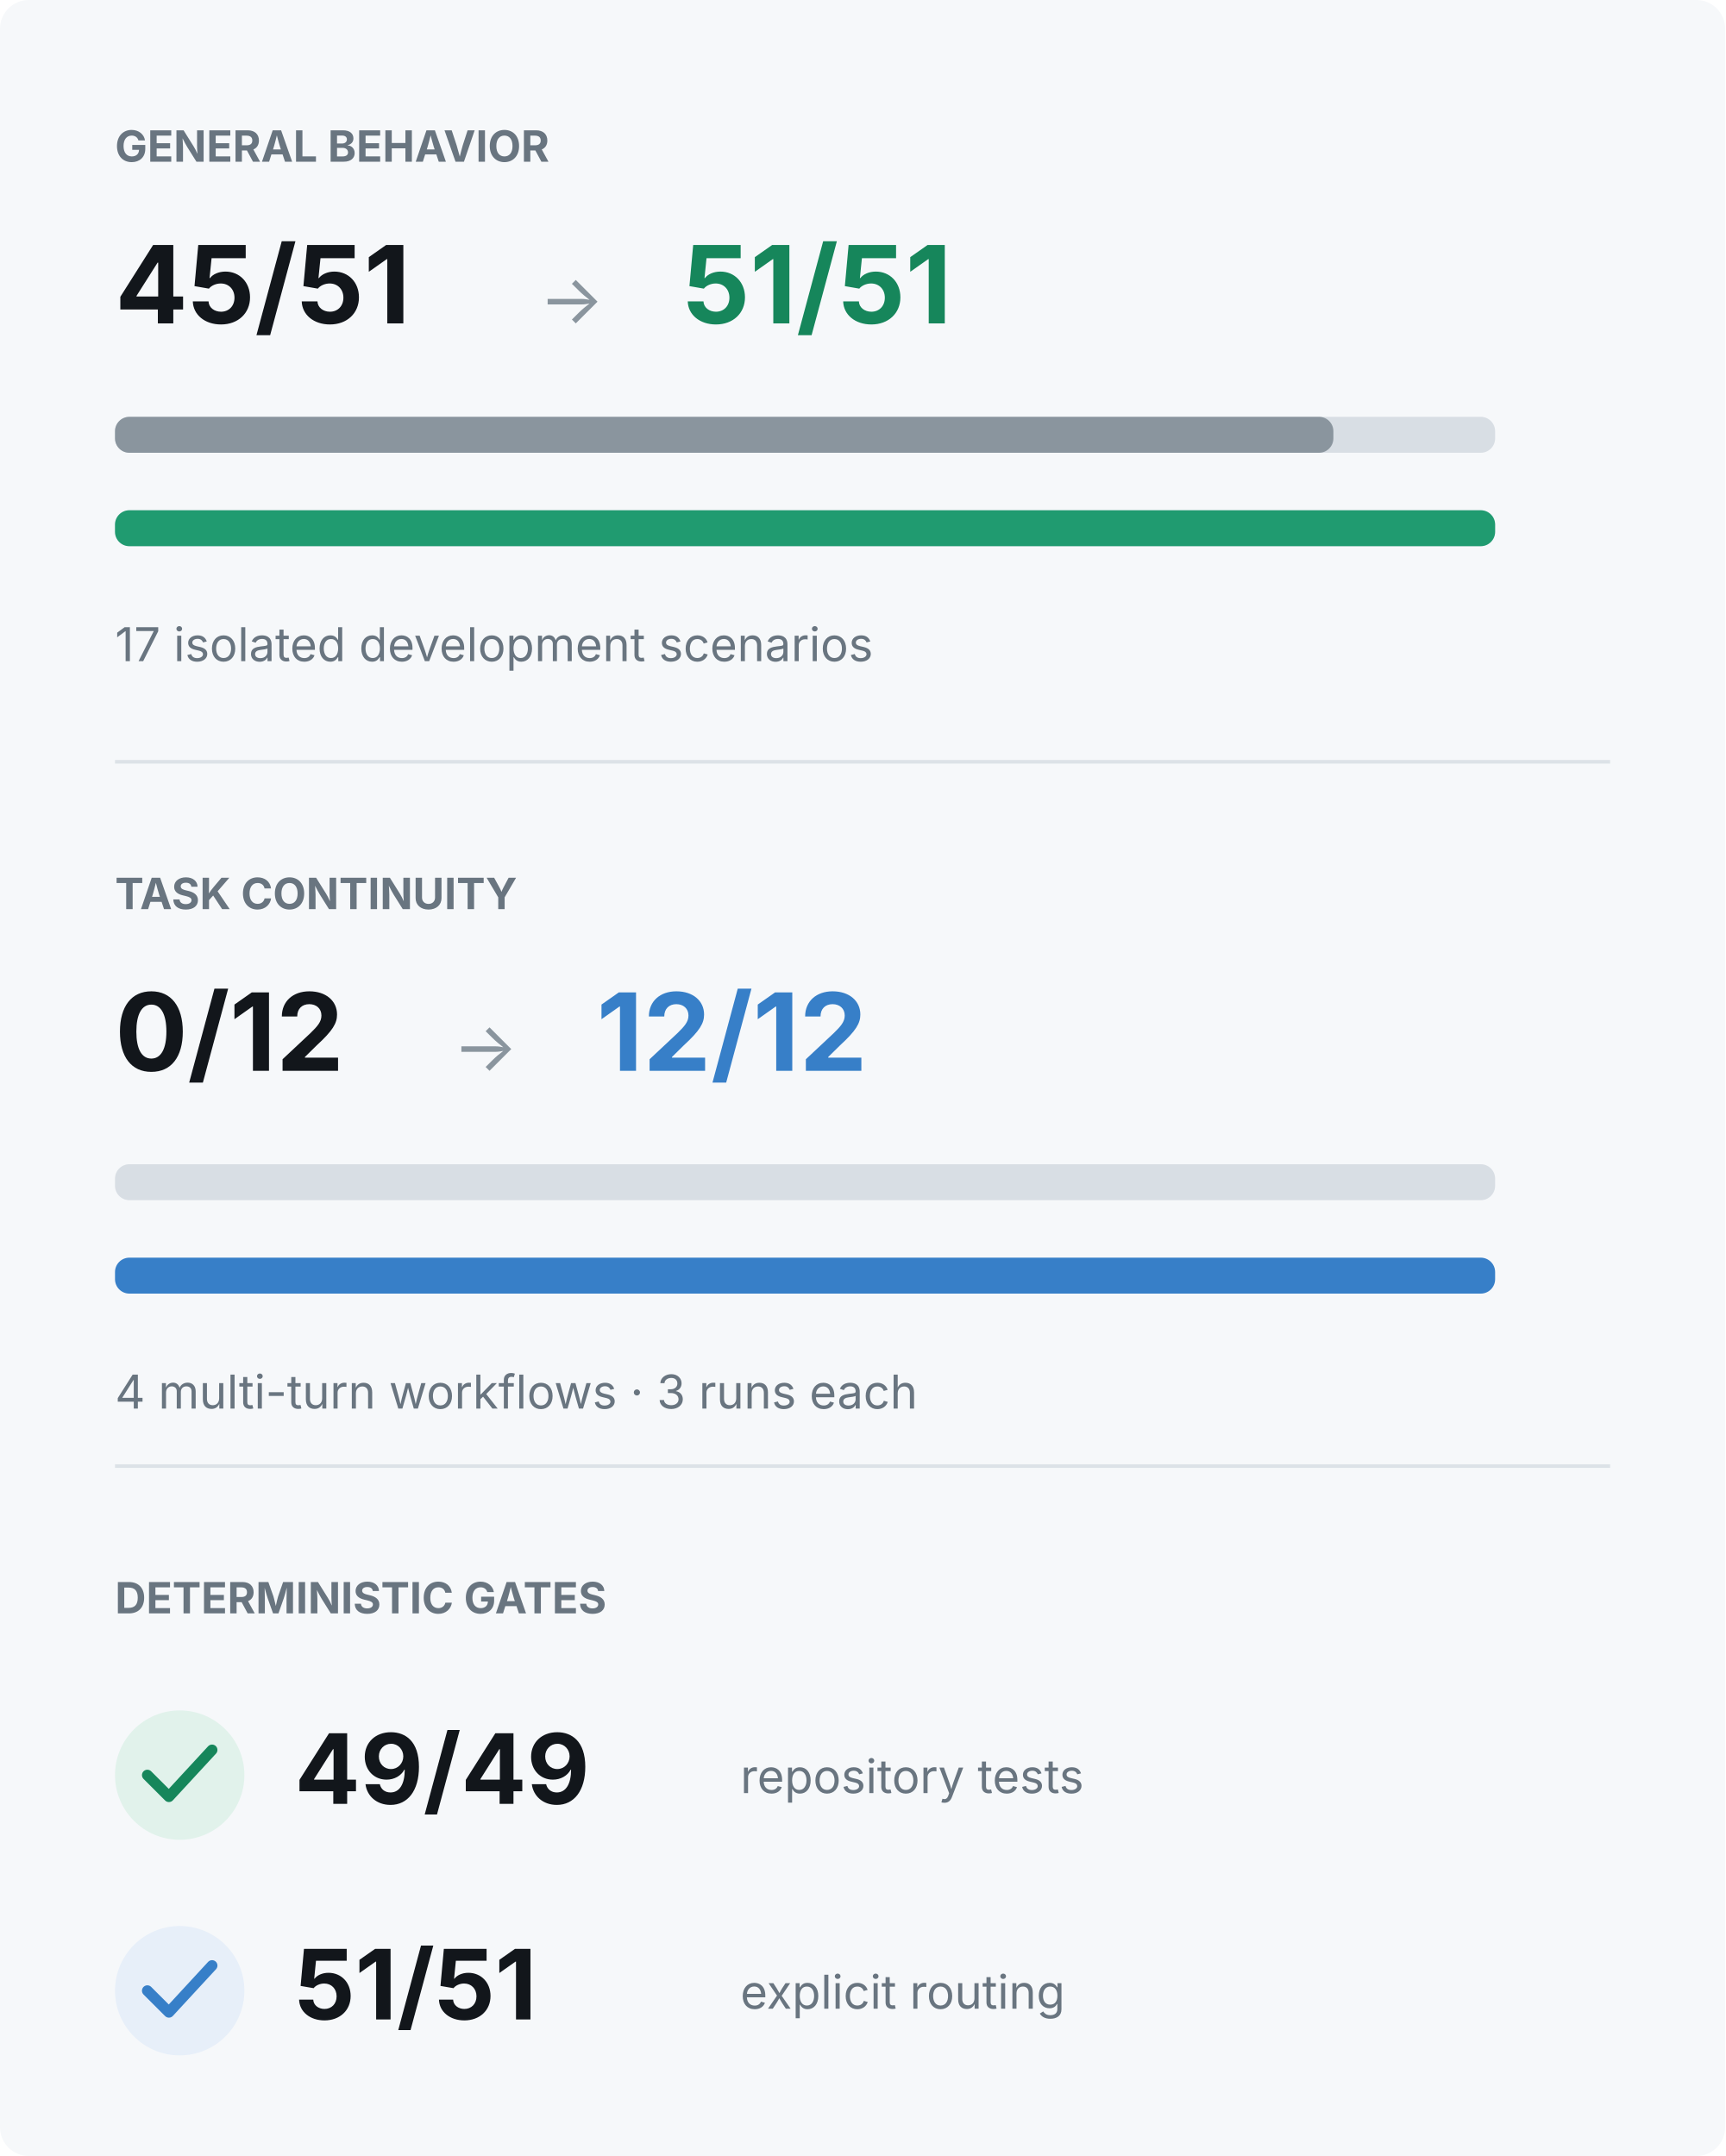
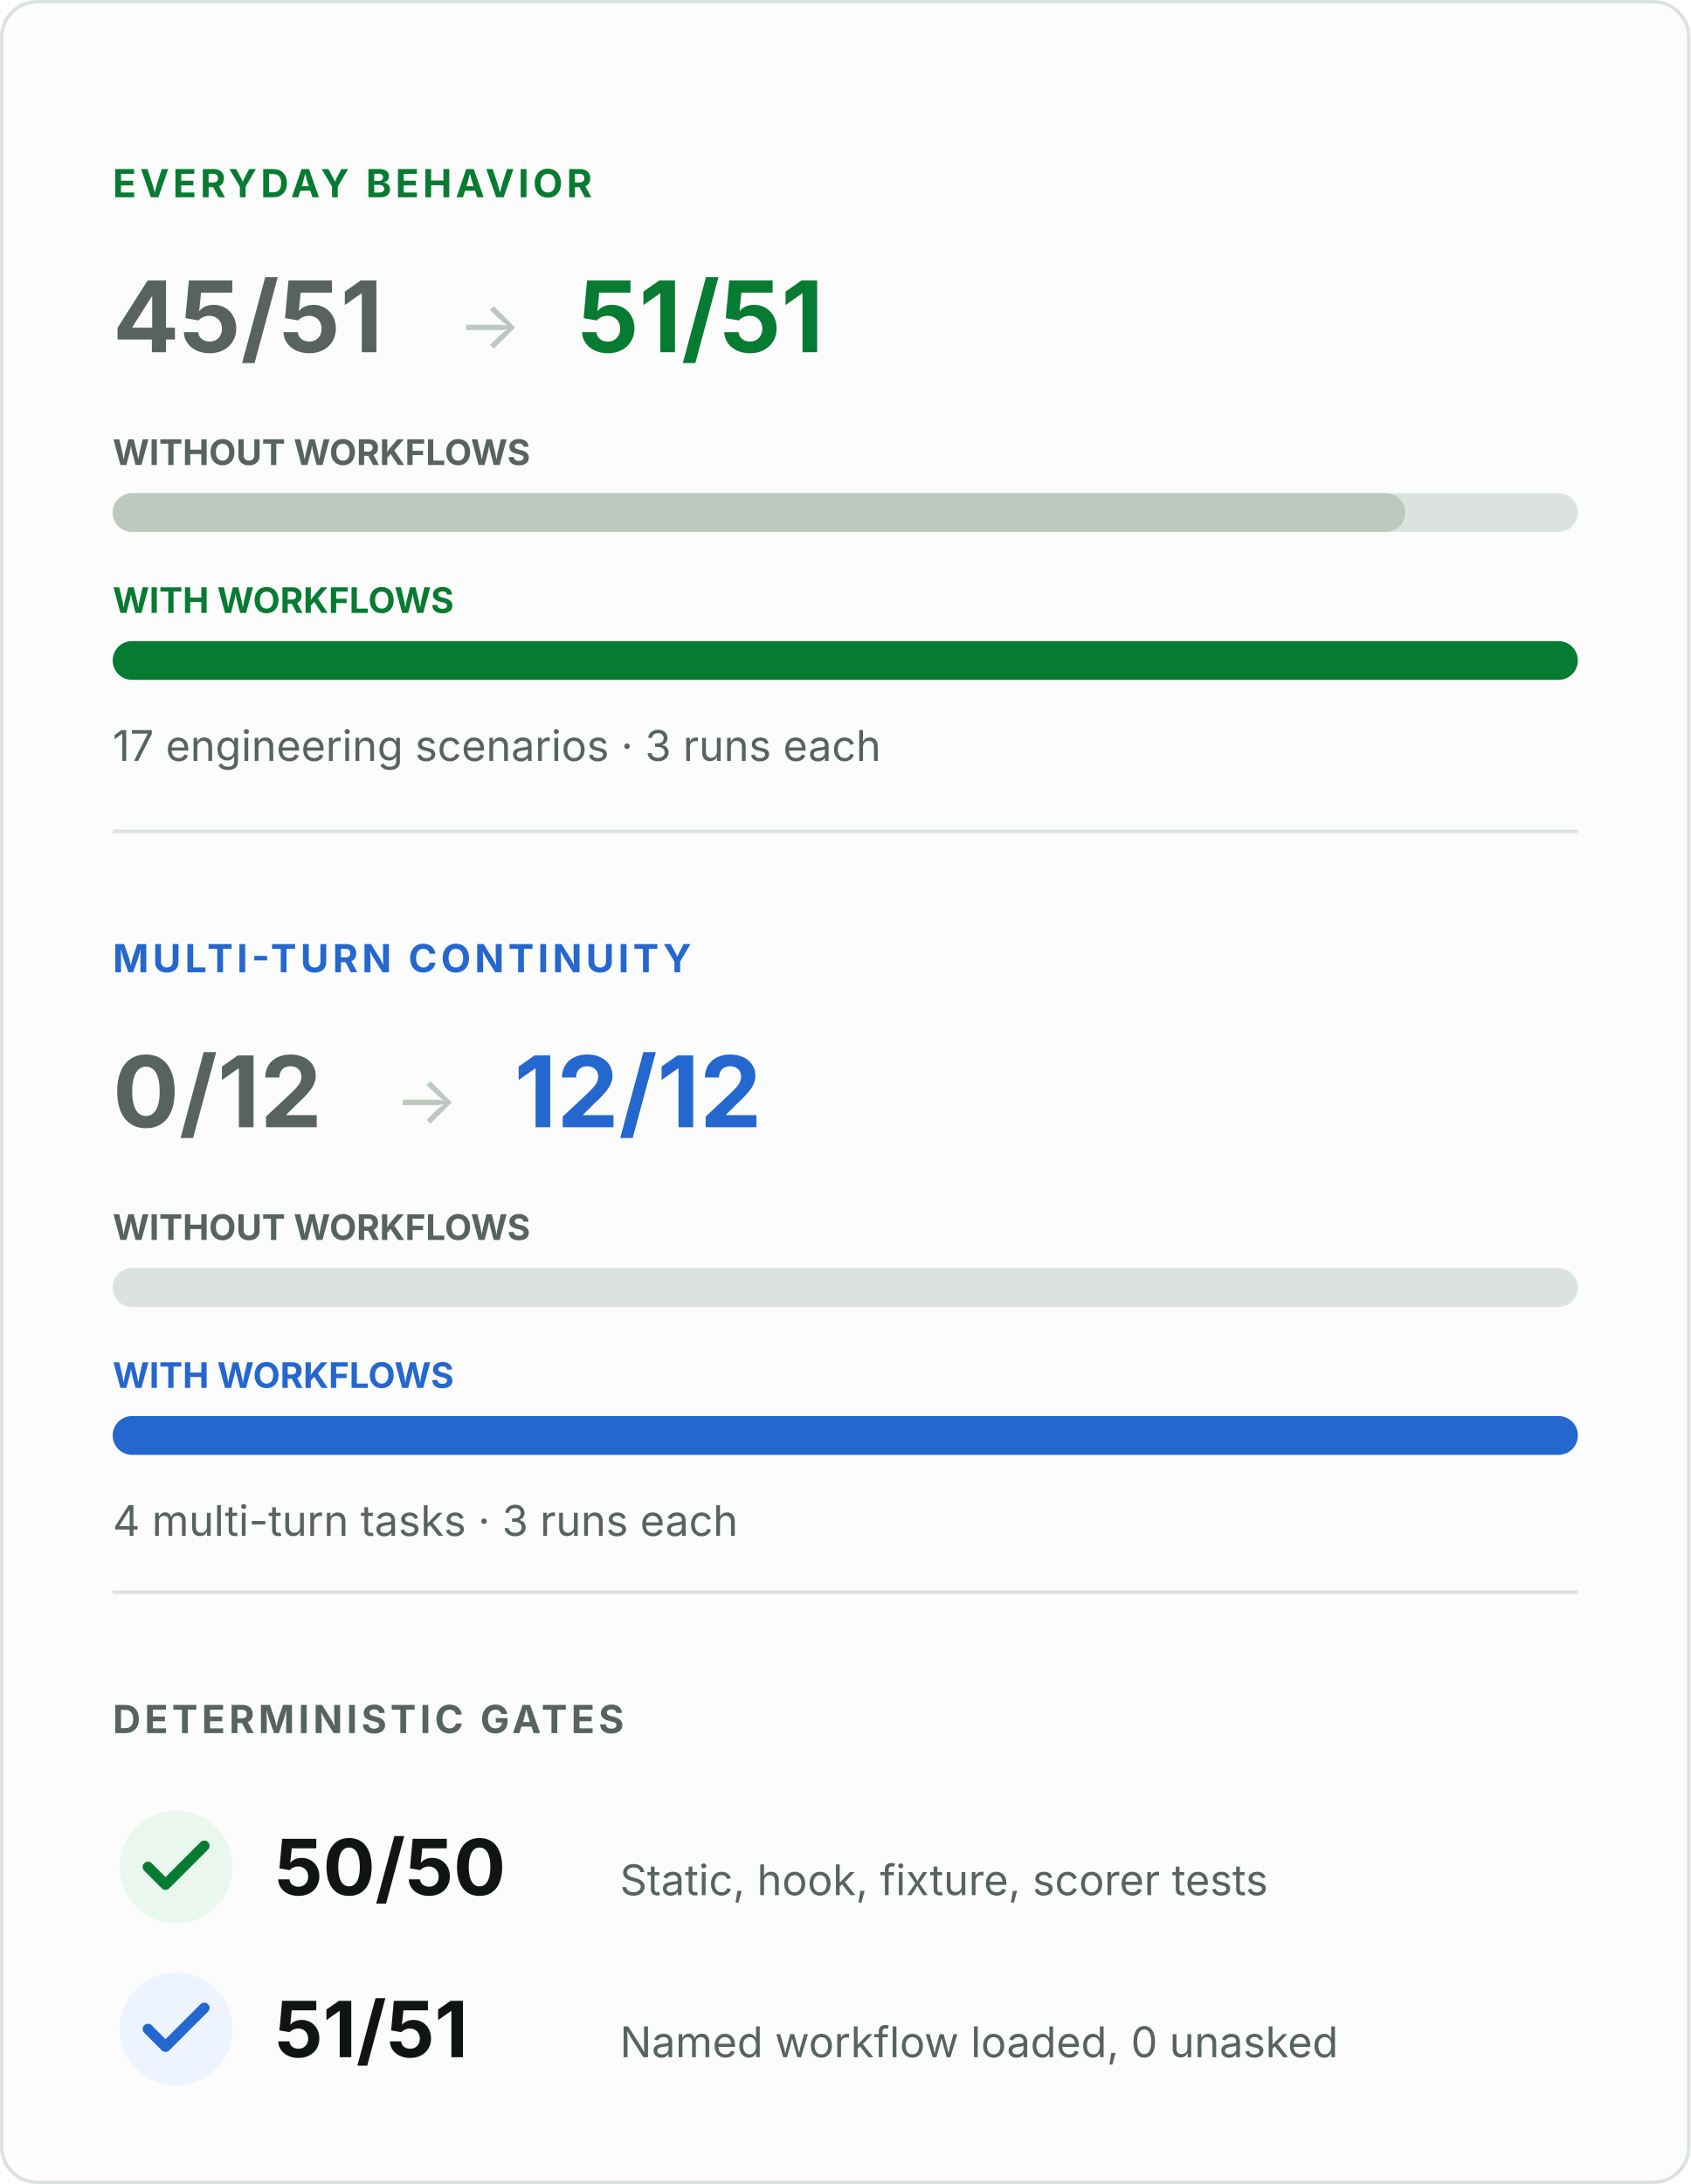
- <svg xmlns="http://www.w3.org/2000/svg" width="480" height="600" viewBox="0 0 480 600" role="img" aria-labelledby="title desc">
-   <rect width="480" height="600" rx="8" fill="#F6F8FA" />
-   <path d="M32 212H448M32 408H448" stroke="#DCE2E7" />
-   <g font-family="Inter, ui-sans-serif, -apple-system, BlinkMacSystemFont, Segoe UI, sans-serif" letter-spacing="0">
-     <text x="32" y="45" fill="#697580" font-size="12" font-weight="700">GENERAL BEHAVIOR</text>
-     <text x="32" y="90" fill="#12161B" font-size="30" font-weight="720">45/51</text>
-     <text x="150" y="90" fill="#8A959E" font-size="19">→</text>
-     <text x="190" y="90" fill="#16865B" font-size="30" font-weight="720">51/51</text>
-     <rect x="32" y="116" width="384" height="10" rx="4" fill="#D8DEE4" />
-     <rect x="32" y="116" width="339" height="10" rx="4" fill="#8A959E" />
-     <rect x="32" y="142" width="384" height="10" rx="4" fill="#D8DEE4" />
-     <rect x="32" y="142" width="384" height="10" rx="4" fill="#209B70" />
-     <text x="32" y="184" fill="#697580" font-size="13">17 isolated development scenarios</text>
-     <text x="32" y="253" fill="#697580" font-size="12" font-weight="700">TASK CONTINUITY</text>
-     <text x="32" y="298" fill="#12161B" font-size="30" font-weight="720">0/12</text>
-     <text x="126" y="298" fill="#8A959E" font-size="19">→</text>
-     <text x="166" y="298" fill="#377FC8" font-size="30" font-weight="720">12/12</text>
-     <rect x="32" y="324" width="384" height="10" rx="4" fill="#D8DEE4" />
-     <rect x="32" y="350" width="384" height="10" rx="4" fill="#377FC8" />
-     <text x="32" y="392" fill="#697580" font-size="13">4 multi-turn workflows · 3 runs each</text>
-     <text x="32" y="449" fill="#697580" font-size="12" font-weight="700">DETERMINISTIC GATES</text>
-     <circle cx="50" cy="494" r="18" fill="#E1F2EB" />
-     <path d="M41 494L47 500L59 487" fill="none" stroke="#16865B" stroke-width="3" stroke-linecap="round" stroke-linejoin="round" />
-     <text x="82" y="502" fill="#12161B" font-size="27" font-weight="720">49/49</text>
-     <text x="206" y="499" fill="#697580" font-size="13">repository tests</text>
-     <circle cx="50" cy="554" r="18" fill="#E7EFF9" />
-     <path d="M41 554L47 560L59 547" fill="none" stroke="#377FC8" stroke-width="3" stroke-linecap="round" stroke-linejoin="round" />
-     <text x="82" y="562" fill="#12161B" font-size="27" font-weight="720">51/51</text>
-     <text x="206" y="559" fill="#697580" font-size="13">explicit routing</text>
-   </g>
+ <svg xmlns="http://www.w3.org/2000/svg" width="480" height="620" viewBox="0 0 480 620" role="img" aria-labelledby="title desc" font-family="Inter, ui-sans-serif, -apple-system, BlinkMacSystemFont, Segoe UI, sans-serif">
+   <rect x="0.5" y="0.5" width="479" height="619" rx="10" fill="#fbfcfb" stroke="#dce2de" />
+   <path d="M32 236H448M32 452H448" stroke="#dce2de" />
+   <text x="32" y="56" fill="#087b32" font-size="11" font-weight="700" letter-spacing="0.1em">EVERYDAY BEHAVIOR</text>
+   <text x="32" y="100" fill="#58635d" font-size="28" font-weight="720">45/51</text>
+   <text x="130" y="99" fill="#bdc8c0" font-size="19">→</text>
+   <text x="164" y="100" fill="#087b32" font-size="28" font-weight="720">51/51</text>
+   <text x="32" y="132" fill="#58635d" font-size="10" font-weight="650">WITHOUT WORKFLOWS</text>
+   <rect x="32" y="140" width="416" height="11" rx="5.5" fill="#dce2de" />
+   <rect x="32" y="140" width="367" height="11" rx="5.5" fill="#bdc8c0" />
+   <text x="32" y="174" fill="#087b32" font-size="10" font-weight="650">WITH WORKFLOWS</text>
+   <rect x="32" y="182" width="416" height="11" rx="5.5" fill="#dce2de" />
+   <rect x="32" y="182" width="416" height="11" rx="5.5" fill="#087b32" />
+   <text x="32" y="216" fill="#58635d" font-size="12">17 engineering scenarios · 3 runs each</text>
+   <text x="32" y="276" fill="#2467ce" font-size="11" font-weight="700" letter-spacing="0.1em">MULTI-TURN CONTINUITY</text>
+   <text x="32" y="320" fill="#58635d" font-size="28" font-weight="720">0/12</text>
+   <text x="112" y="319" fill="#bdc8c0" font-size="19">→</text>
+   <text x="146" y="320" fill="#2467ce" font-size="28" font-weight="720">12/12</text>
+   <text x="32" y="352" fill="#58635d" font-size="10" font-weight="650">WITHOUT WORKFLOWS</text>
+   <rect x="32" y="360" width="416" height="11" rx="5.5" fill="#dce2de" />
+   <text x="32" y="394" fill="#2467ce" font-size="10" font-weight="650">WITH WORKFLOWS</text>
+   <rect x="32" y="402" width="416" height="11" rx="5.5" fill="#dce2de" />
+   <rect x="32" y="402" width="416" height="11" rx="5.5" fill="#2467ce" />
+   <text x="32" y="436" fill="#58635d" font-size="12">4 multi-turn tasks · 3 runs each</text>
+   <text x="32" y="492" fill="#58635d" font-size="11" font-weight="700" letter-spacing="0.1em">DETERMINISTIC GATES</text>
+   <circle cx="50" cy="530" r="16" fill="#e9f7ee" />
+   <path d="M42 530l5 5 11-11" fill="none" stroke="#087b32" stroke-width="3" stroke-linecap="round" stroke-linejoin="round" />
+   <text x="78" y="538" fill="#101512" font-size="22" font-weight="720">50/50</text>
+   <text x="176" y="538" fill="#58635d" font-size="12">Static, hook, fixture, scorer tests</text>
+   <circle cx="50" cy="576" r="16" fill="#edf4ff" />
+   <path d="M42 576l5 5 11-11" fill="none" stroke="#2467ce" stroke-width="3" stroke-linecap="round" stroke-linejoin="round" />
+   <text x="78" y="584" fill="#101512" font-size="22" font-weight="720">51/51</text>
+   <text x="176" y="584" fill="#58635d" font-size="12">Named workflow loaded, 0 unasked</text>
</svg>
